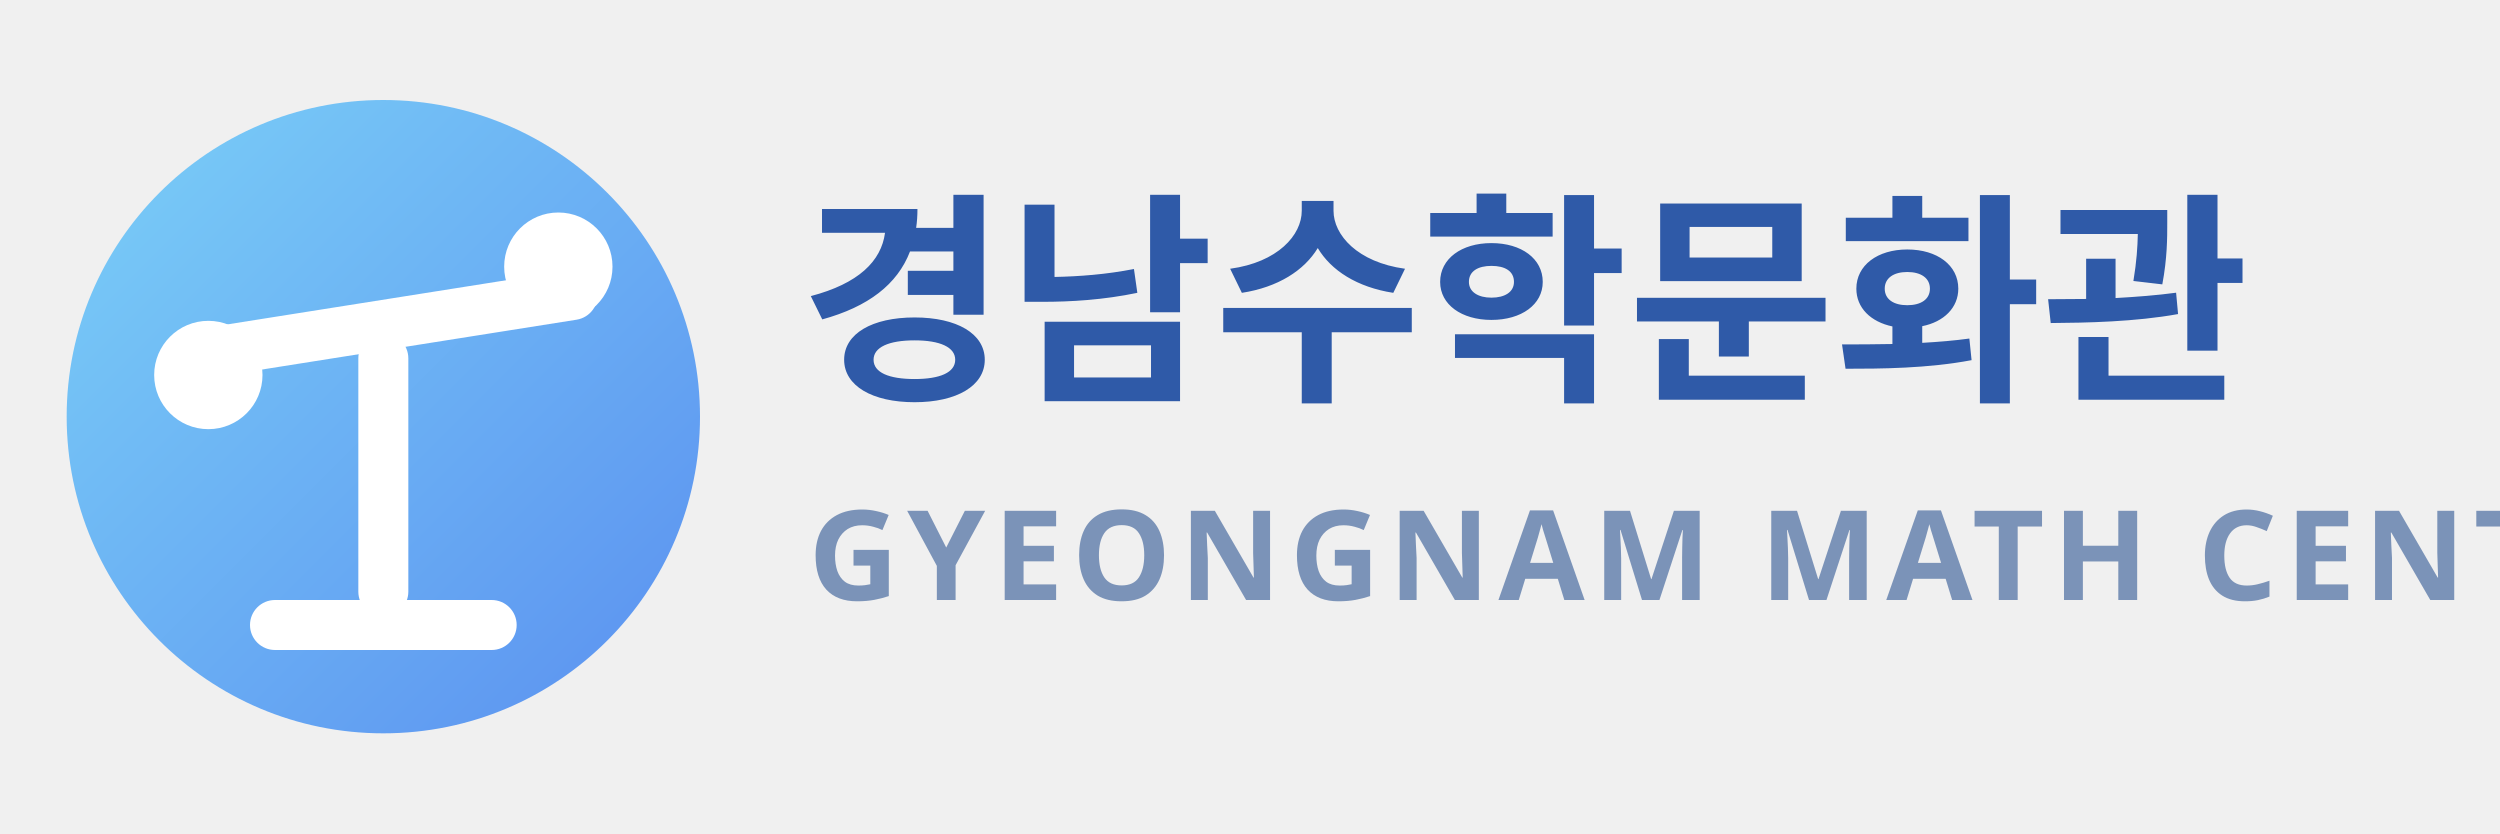
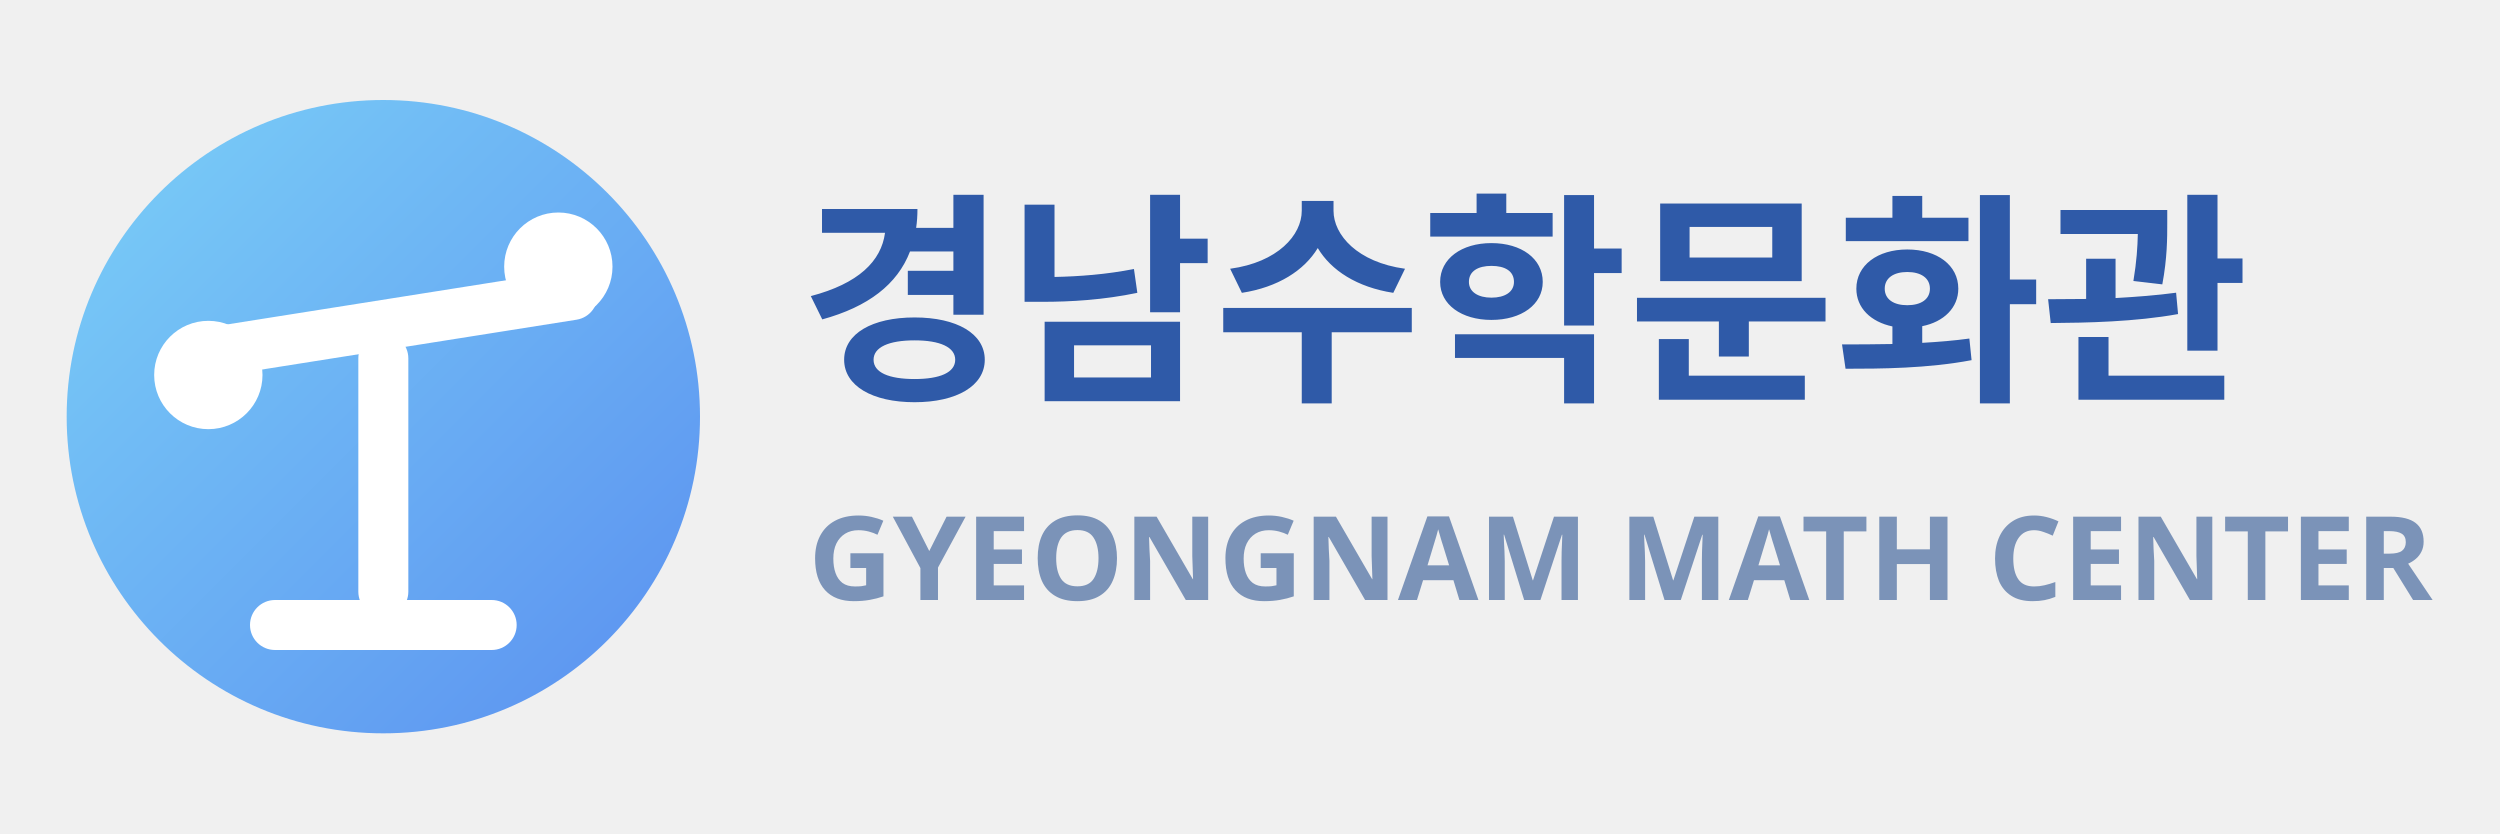
<svg xmlns="http://www.w3.org/2000/svg" viewBox="0 0 300 100" width="300" height="100">
  <defs>
    <linearGradient id="lg" x1="0" y1="0" x2="1" y2="1">
      <stop offset="0%" stop-color="#7bd0f7" />
      <stop offset="100%" stop-color="#5a8ff0" />
    </linearGradient>
  </defs>
  <g transform="translate(6,10)">
    <circle cx="40" cy="40" r="38" fill="url(#lg)" />
    <rect x="37" y="30" width="6" height="34" rx="3" fill="#fff" />
    <rect x="14" y="26" width="52" height="6" rx="3" fill="#fff" transform="rotate(-9 40 29)" />
    <circle cx="19" cy="35" r="6.5" fill="#fff" />
    <circle cx="61" cy="22" r="6.5" fill="#fff" />
    <rect x="24" y="62" width="32" height="6" rx="3" fill="#fff" />
  </g>
  <text x="96" y="46" font-family="'Pretendard','Apple SD Gothic Neo','Malgun Gothic',sans-serif" font-size="27" font-weight="800" fill="#2f5aa8">경남수학문화관</text>
-   <text x="97" y="72" font-family="'Pretendard','Apple SD Gothic Neo','Malgun Gothic',sans-serif" font-size="15" font-weight="600" fill="#7b93b8" letter-spacing="1">GYEONGNAM MATH CENTER</text>
+   <text x="97" y="72" font-family="'Pretendard','Apple SD Gothic Neo','Malgun Gothic',sans-serif" font-size="14" font-weight="600" fill="#7b93b8" textLength="186" lengthAdjust="spacingAndGlyphs">GYEONGNAM MATH CENTER</text>
</svg>
